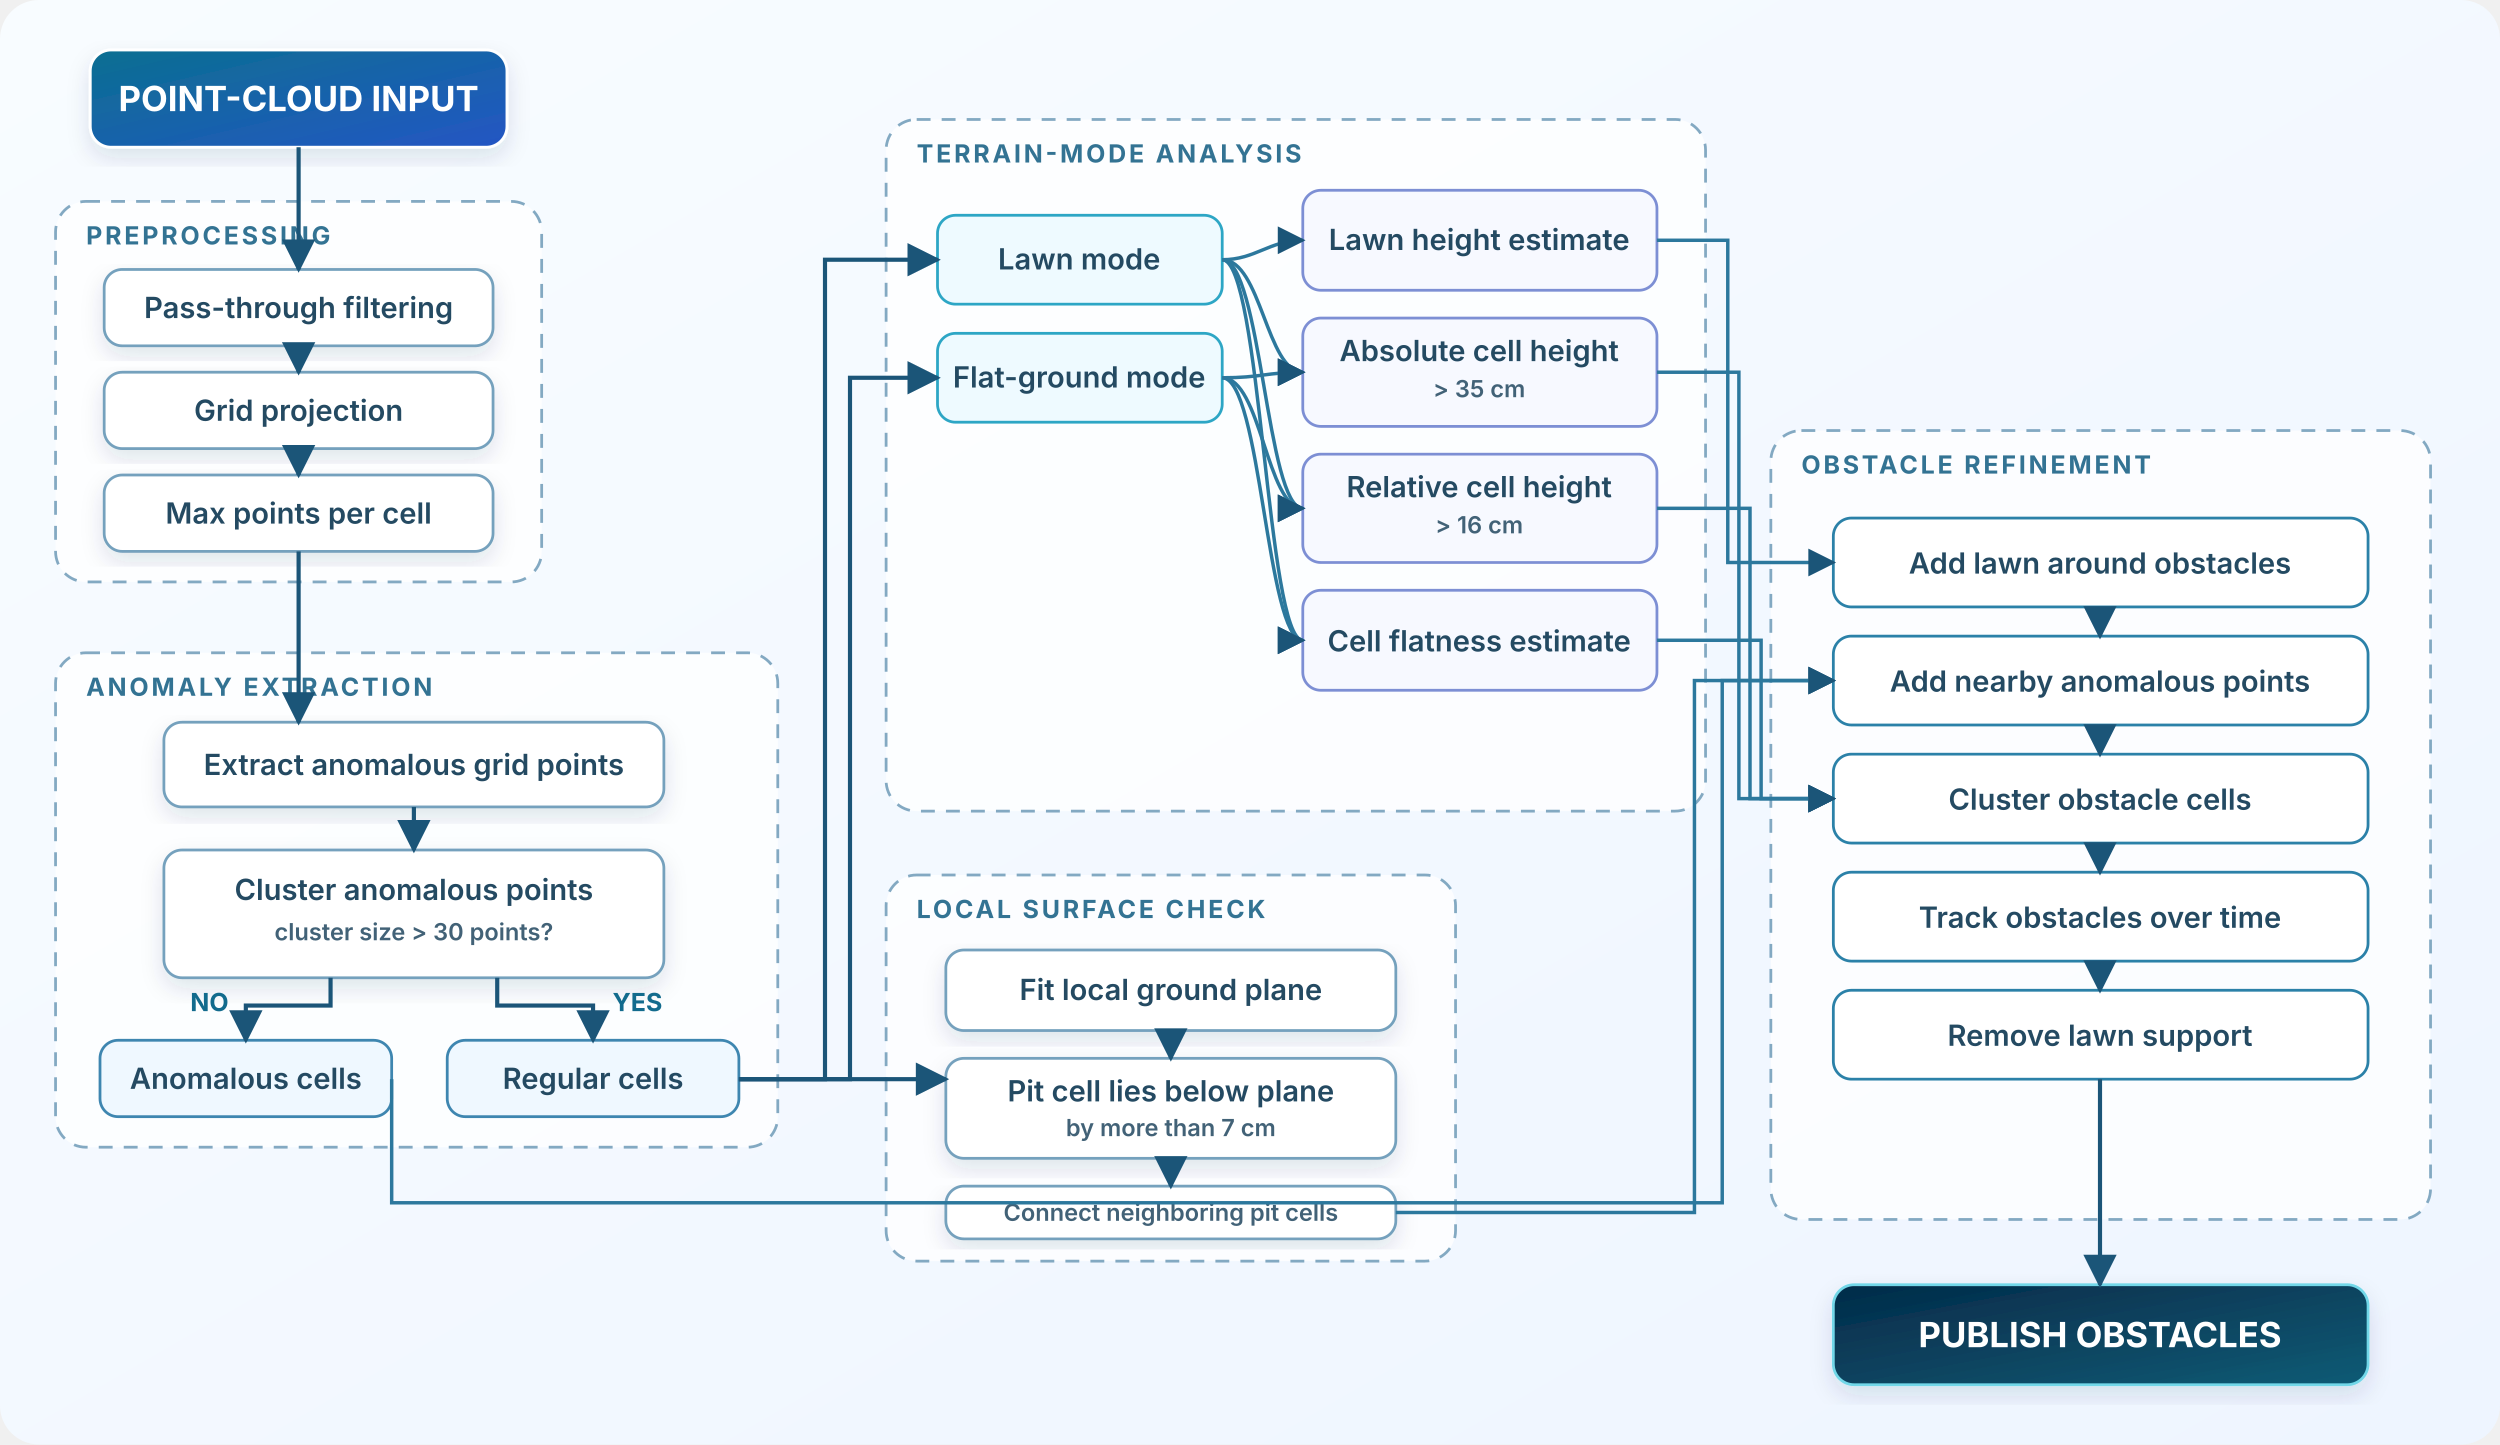
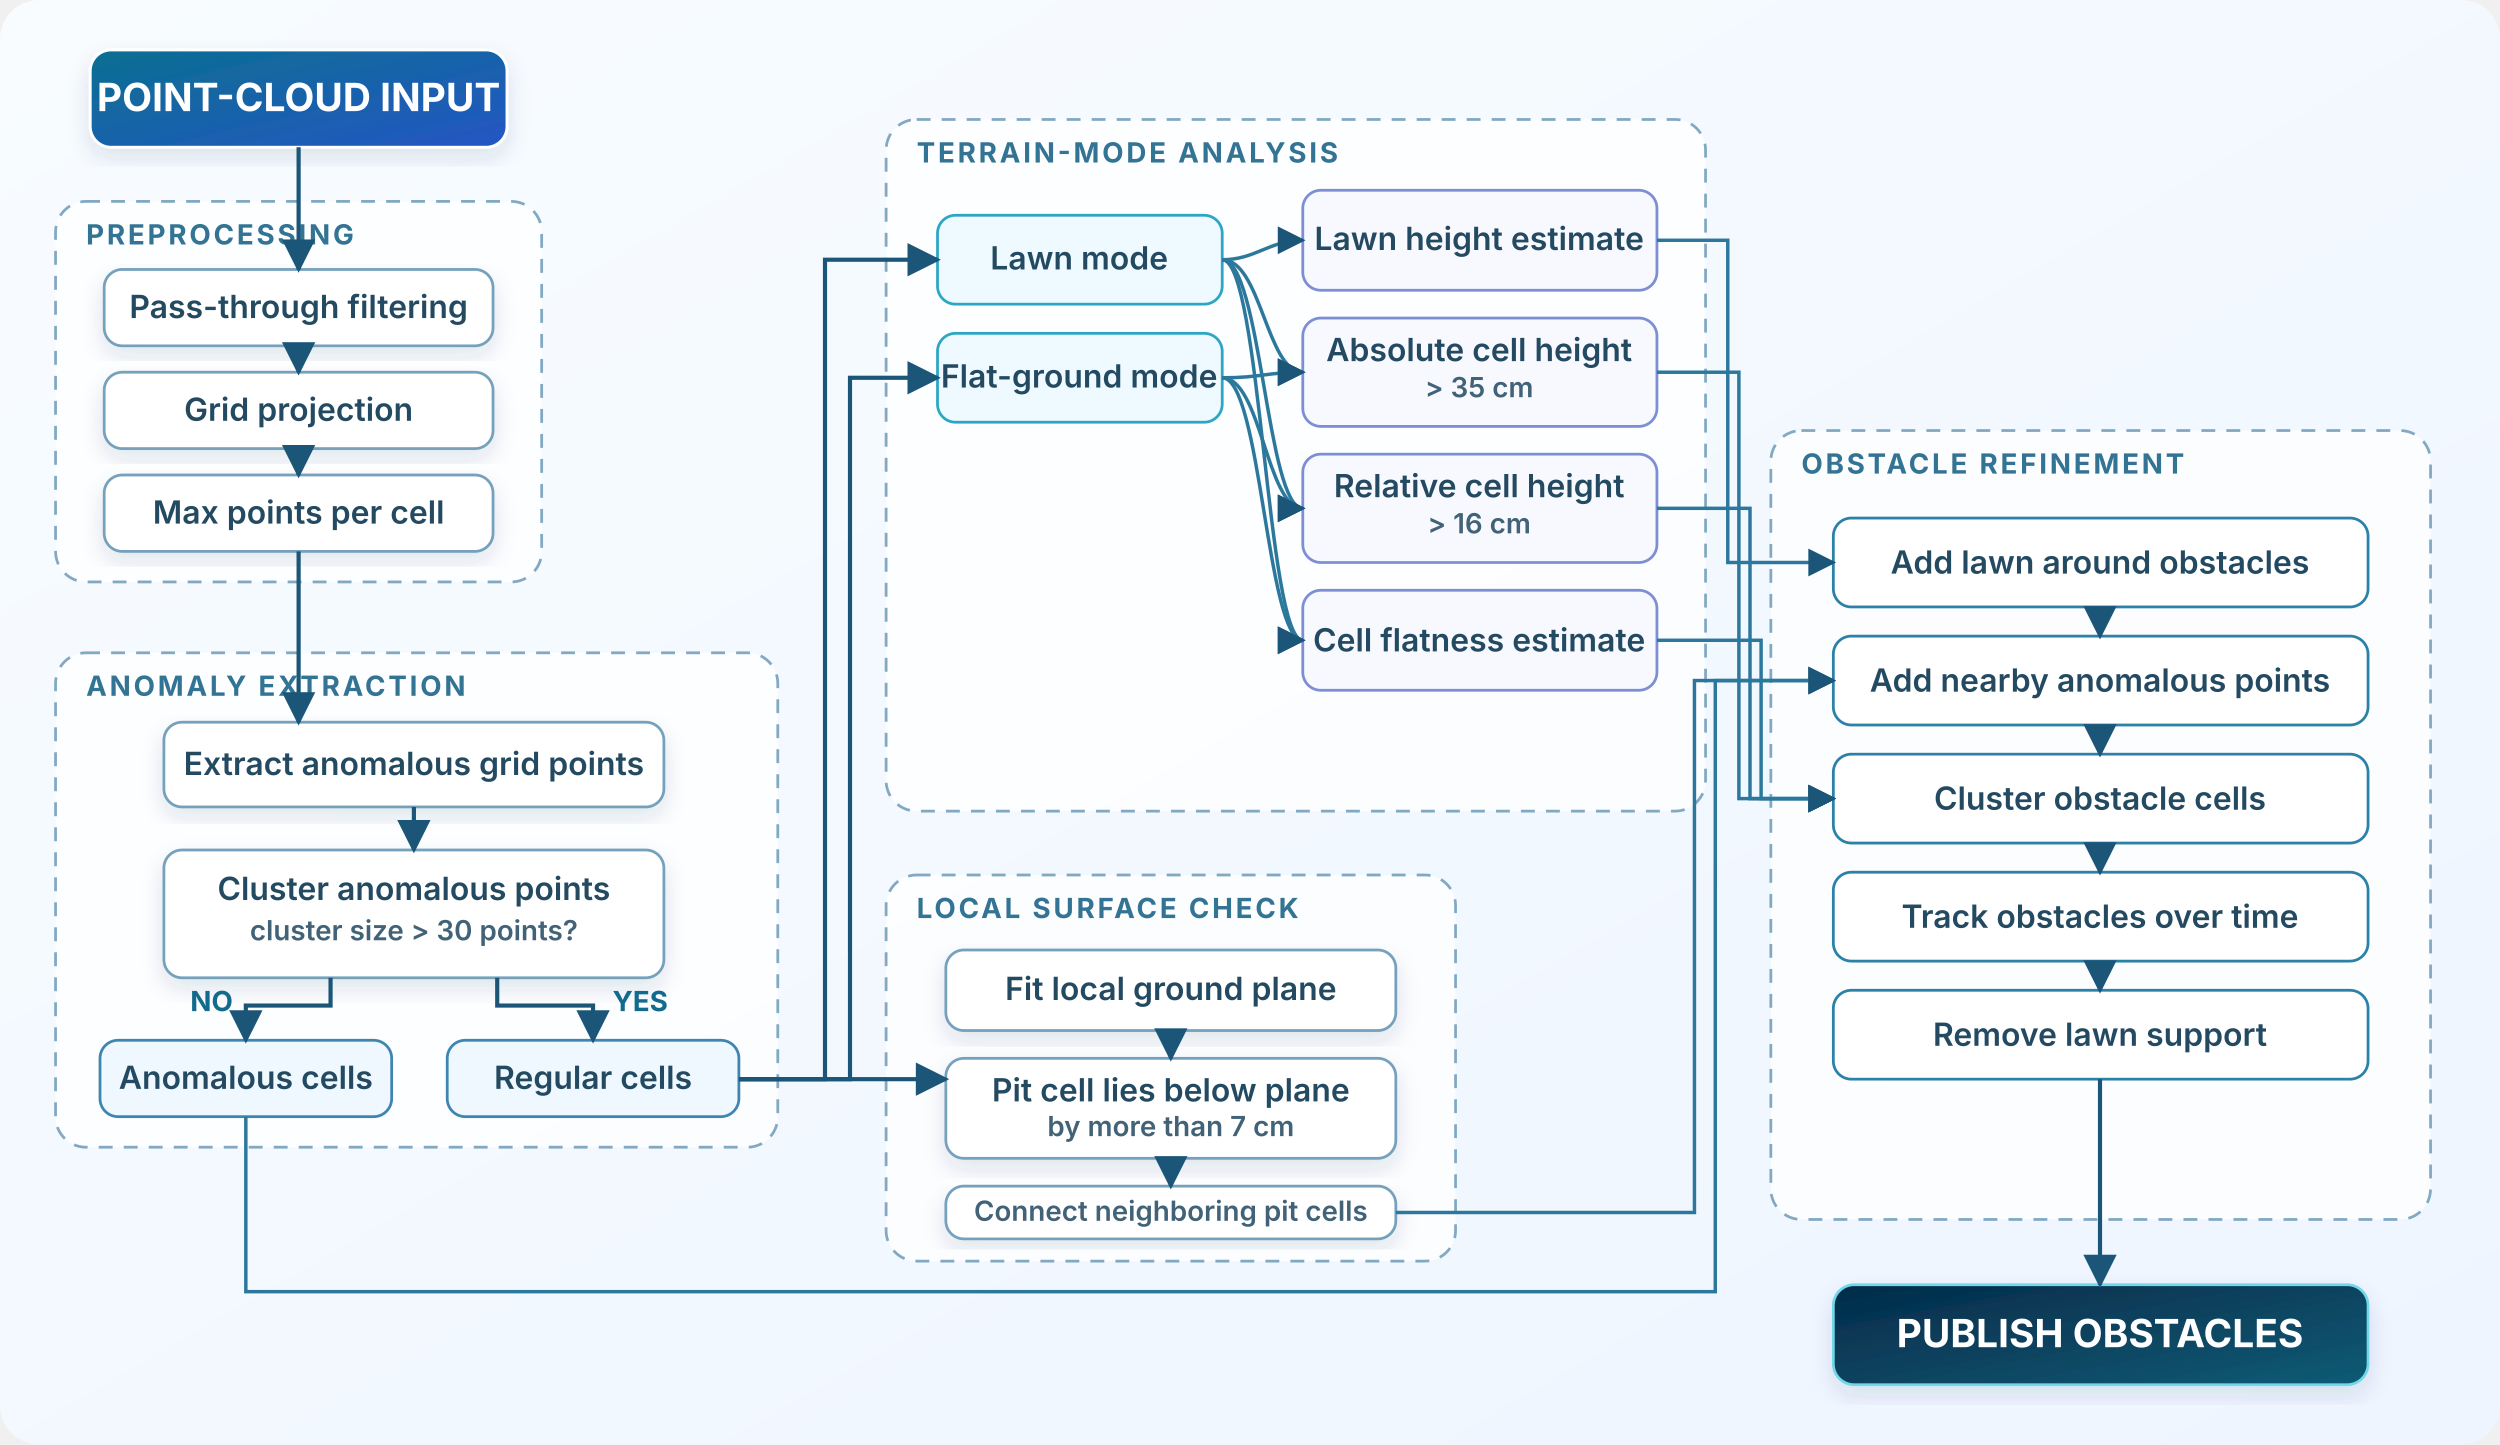
<svg xmlns="http://www.w3.org/2000/svg" width="1800" height="1040" viewBox="0 0 1800 1040" role="img" aria-labelledby="title desc">
  <defs>
    <linearGradient id="bg" x1="0" y1="0" x2="1" y2="1">
      <stop offset="0" stop-color="#f8fcff" />
      <stop offset="1" stop-color="#eef5ff" />
    </linearGradient>
    <linearGradient id="primary" x1="0" y1="0" x2="1" y2="1">
      <stop offset="0" stop-color="#0b6f91" />
      <stop offset="1" stop-color="#2456c4" />
    </linearGradient>
    <linearGradient id="result" x1="0" y1="0" x2="1" y2="1">
      <stop offset="0" stop-color="#052b49" />
      <stop offset="1" stop-color="#0c5b75" />
    </linearGradient>
    <filter id="shadow" x="-20%" y="-20%" width="140%" height="140%">
      <feDropShadow dx="0" dy="7" stdDeviation="8" flood-color="#0b3655" flood-opacity="0.12" />
    </filter>
    <marker id="arrow" viewBox="0 0 10 10" refX="9" refY="5" markerWidth="8" markerHeight="8" orient="auto-start-reverse">
      <path d="M 0 0 L 10 5 L 0 10 z" fill="#1b5578" />
    </marker>
    <style>
      .group{fill:#fff;fill-opacity:.76;stroke:#83a9c2;stroke-width:2;stroke-dasharray:10 8}
      .node{fill:#fff;stroke:#75a1bd;stroke-width:2;rx:13;filter:url(#shadow)}
      .mode{fill:#eefaff;stroke:#2da6c5;stroke-width:2;rx:13}
      .metric{fill:#f7f9ff;stroke:#7d8fd4;stroke-width:2;rx:13}
      .process{fill:#eff8ff;stroke:#3e86b0;stroke-width:2;rx:13}
      .final{fill:#fff;stroke:#2b81a8;stroke-width:2;rx:13}
      .input{fill:url(#primary);stroke:#ffffff;stroke-width:2;rx:15;filter:url(#shadow)}
      .output{fill:url(#result);stroke:#72d7e8;stroke-width:2;rx:15;filter:url(#shadow)}
      .line{fill:none;stroke:#1b5578;stroke-width:3;marker-end:url(#arrow)}
      .feed{fill:none;stroke:#2c789d;stroke-width:2.5;marker-end:url(#arrow)}
-       .label{font:700 25px Inter,Arial,sans-serif;fill:#12364e;text-anchor:middle}
-       .small{font:600 21px Inter,Arial,sans-serif;fill:#244a62;text-anchor:middle}
-       .tiny{font:600 17px Inter,Arial,sans-serif;fill:#426277;text-anchor:middle}
+       .label{font:700 28px Inter,Arial,sans-serif;fill:#12364e;text-anchor:middle}
+       .small{font:600 23px Inter,Arial,sans-serif;fill:#244a62;text-anchor:middle}
+       .tiny{font:600 20px Inter,Arial,sans-serif;fill:#426277;text-anchor:middle}
      .light{fill:#fff}
-       .group-title{font:700 18px Inter,Arial,sans-serif;letter-spacing:2px;fill:#337393}
-       .branch{font:700 18px Inter,Arial,sans-serif;fill:#126b8d}
+       .group-title{font:700 20px Inter,Arial,sans-serif;letter-spacing:2px;fill:#337393}
+       .branch{font:700 20px Inter,Arial,sans-serif;fill:#126b8d}
    </style>
  </defs>
  <rect width="1800" height="1040" rx="28" fill="url(#bg)" />
  <rect class="input" x="65" y="36" width="300" height="70" />
  <text class="label light" x="215" y="80">POINT-CLOUD INPUT</text>
  <rect class="group" x="40" y="145" width="350" height="274" rx="22" />
  <text class="group-title" x="62" y="176">PREPROCESSING</text>
  <rect class="node" x="75" y="194" width="280" height="55" />
  <text class="small" x="215" y="229">Pass-through filtering</text>
  <rect class="node" x="75" y="268" width="280" height="55" />
  <text class="small" x="215" y="303">Grid projection</text>
  <rect class="node" x="75" y="342" width="280" height="55" />
  <text class="small" x="215" y="377">Max points per cell</text>
  <rect class="group" x="40" y="470" width="520" height="356" rx="22" />
  <text class="group-title" x="62" y="501">ANOMALY EXTRACTION</text>
  <rect class="node" x="118" y="520" width="360" height="61" />
  <text class="small" x="298" y="558">Extract anomalous grid points</text>
  <rect class="node" x="118" y="612" width="360" height="92" />
  <text class="small" x="298" y="648">Cluster anomalous points</text>
  <text class="tiny" x="298" y="677">cluster size &gt; 30 points?</text>
  <rect class="process" x="72" y="749" width="210" height="55" />
  <text class="small" x="177" y="784">Anomalous cells</text>
  <rect class="process" x="322" y="749" width="210" height="55" />
  <text class="small" x="427" y="784">Regular cells</text>
  <rect class="group" x="638" y="86" width="590" height="498" rx="22" />
  <text class="group-title" x="660" y="117">TERRAIN-MODE ANALYSIS</text>
  <rect class="mode" x="675" y="155" width="205" height="64" />
  <text class="small" x="777" y="194">Lawn mode</text>
  <rect class="mode" x="675" y="240" width="205" height="64" />
  <text class="small" x="777" y="279">Flat-ground mode</text>
  <rect class="metric" x="938" y="137" width="255" height="72" />
  <text class="small" x="1065" y="180">Lawn height estimate</text>
  <rect class="metric" x="938" y="229" width="255" height="78" />
  <text class="small" x="1065" y="260">Absolute cell height</text>
  <text class="tiny" x="1065" y="286">&gt; 35 cm</text>
  <rect class="metric" x="938" y="327" width="255" height="78" />
  <text class="small" x="1065" y="358">Relative cell height</text>
  <text class="tiny" x="1065" y="384">&gt; 16 cm</text>
  <rect class="metric" x="938" y="425" width="255" height="72" />
  <text class="small" x="1065" y="469">Cell flatness estimate</text>
  <rect class="group" x="638" y="630" width="410" height="278" rx="22" />
  <text class="group-title" x="660" y="661">LOCAL SURFACE CHECK</text>
  <rect class="node" x="681" y="684" width="324" height="58" />
  <text class="small" x="843" y="720">Fit local ground plane</text>
  <rect class="node" x="681" y="762" width="324" height="72" />
  <text class="small" x="843" y="793">Pit cell lies below plane</text>
  <text class="tiny" x="843" y="818">by more than 7 cm</text>
  <rect class="node" x="681" y="854" width="324" height="38" />
  <text class="tiny" x="843" y="879">Connect neighboring pit cells</text>
  <rect class="group" x="1275" y="310" width="475" height="568" rx="22" />
  <text class="group-title" x="1297" y="341">OBSTACLE REFINEMENT</text>
  <rect class="final" x="1320" y="373" width="385" height="64" />
  <text class="small" x="1512" y="413">Add lawn around obstacles</text>
  <rect class="final" x="1320" y="458" width="385" height="64" />
  <text class="small" x="1512" y="498">Add nearby anomalous points</text>
  <rect class="final" x="1320" y="543" width="385" height="64" />
  <text class="small" x="1512" y="583">Cluster obstacle cells</text>
  <rect class="final" x="1320" y="628" width="385" height="64" />
  <text class="small" x="1512" y="668">Track obstacles over time</text>
  <rect class="final" x="1320" y="713" width="385" height="64" />
  <text class="small" x="1512" y="753">Remove lawn support</text>
  <rect class="output" x="1320" y="925" width="385" height="72" />
  <text class="label light" x="1512" y="970">PUBLISH OBSTACLES</text>
  <path class="line" d="M215 106 V194" />
  <path class="line" d="M215 249 V268" />
  <path class="line" d="M215 323 V342" />
  <path class="line" d="M215 397 V520" />
  <path class="line" d="M298 581 V612" />
  <path class="line" d="M238 704 V724 H177 V749" />
  <text class="branch" x="137" y="728">NO</text>
  <path class="line" d="M358 704 V724 H427 V749" />
  <text class="branch" x="441" y="728">YES</text>
  <path class="line" d="M532 777 H594 V187 H675" />
  <path class="line" d="M532 777 H612 V272 H675" />
  <path class="feed" d="M880 187 C904 187 914 173 938 173" />
  <path class="feed" d="M880 187 C908 187 912 268 938 268" />
  <path class="feed" d="M880 187 C908 187 912 366 938 366" />
  <path class="feed" d="M880 187 C908 187 912 461 938 461" />
  <path class="feed" d="M880 272 C908 272 912 268 938 268" />
  <path class="feed" d="M880 272 C908 272 912 366 938 366" />
  <path class="feed" d="M880 272 C908 272 912 461 938 461" />
  <path class="line" d="M532 777 H681" />
  <path class="line" d="M843 742 V762" />
  <path class="line" d="M843 834 V854" />
  <path class="feed" d="M1193 173 H1244 V405 H1320" />
  <path class="feed" d="M1193 268 H1252 V575 H1320" />
  <path class="feed" d="M1193 366 H1260 V575 H1320" />
  <path class="feed" d="M1193 461 H1268 V575 H1320" />
-   <path class="feed" d="M282 777 V866 H1240 V490 H1320" />
+   <path class="feed" d="M177 804 V930 H1235 V490 H1320" />
  <path class="feed" d="M1005 873 H1220 V490 H1320" />
  <path class="line" d="M1512 437 V458" />
  <path class="line" d="M1512 522 V543" />
  <path class="line" d="M1512 607 V628" />
  <path class="line" d="M1512 692 V713" />
  <path class="line" d="M1512 777 V925" />
</svg>
